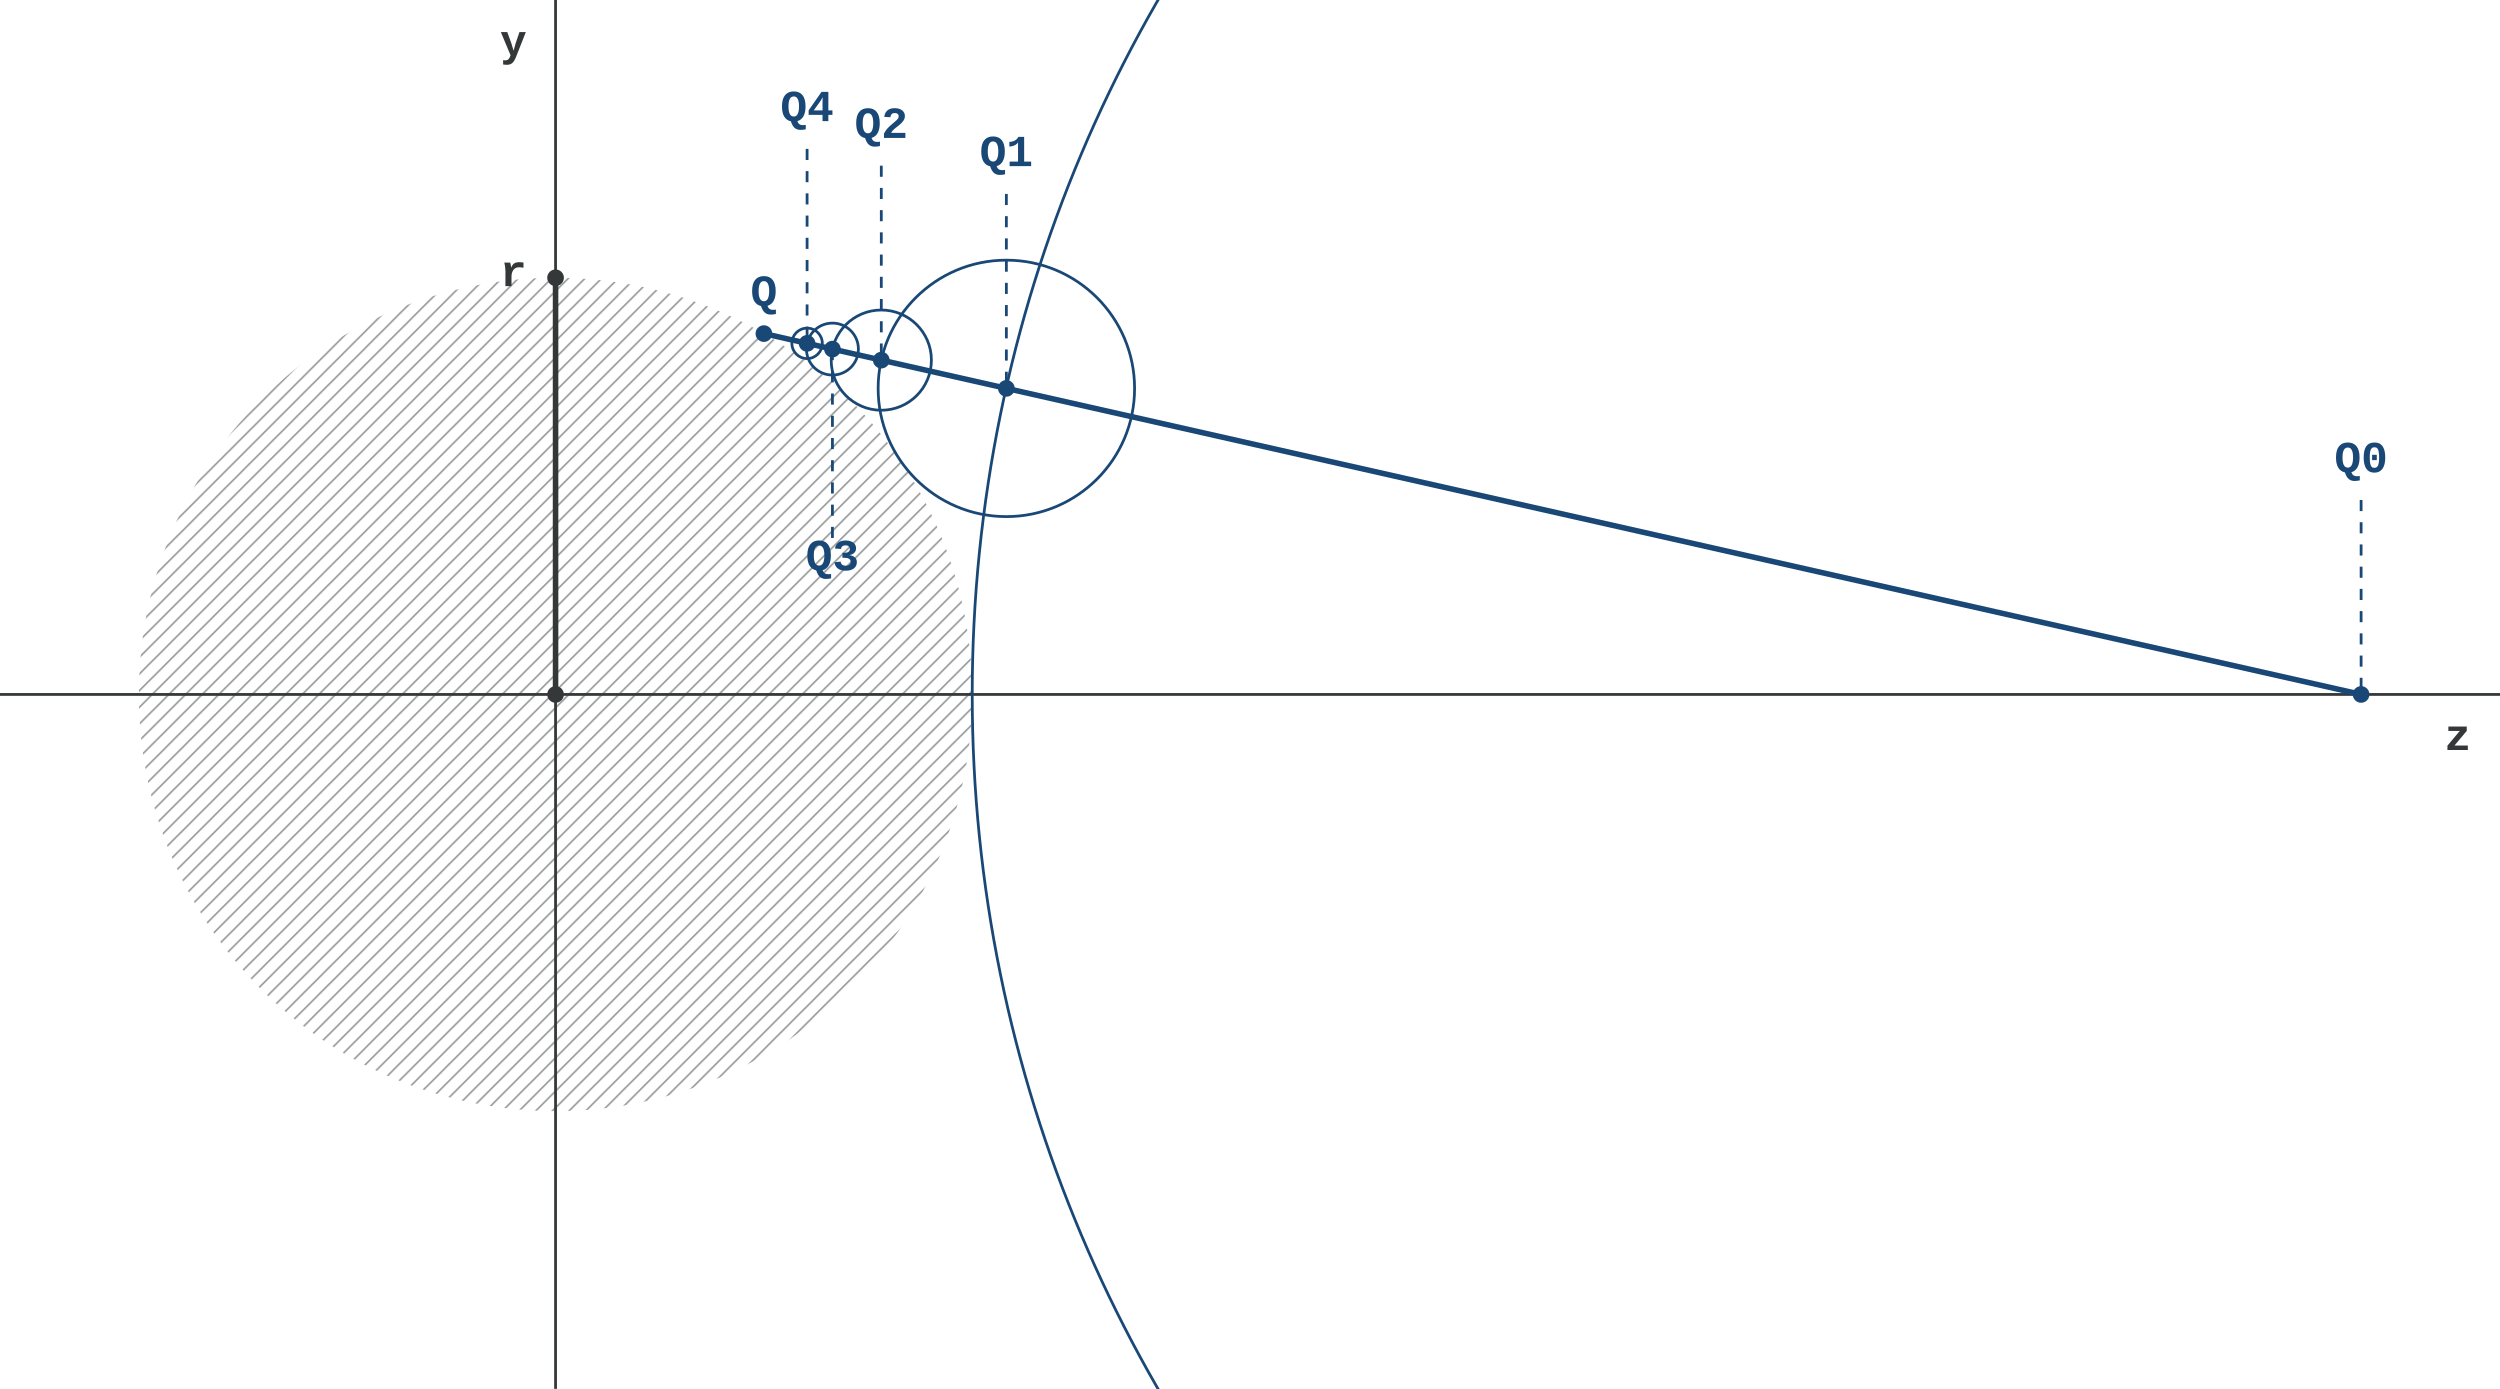
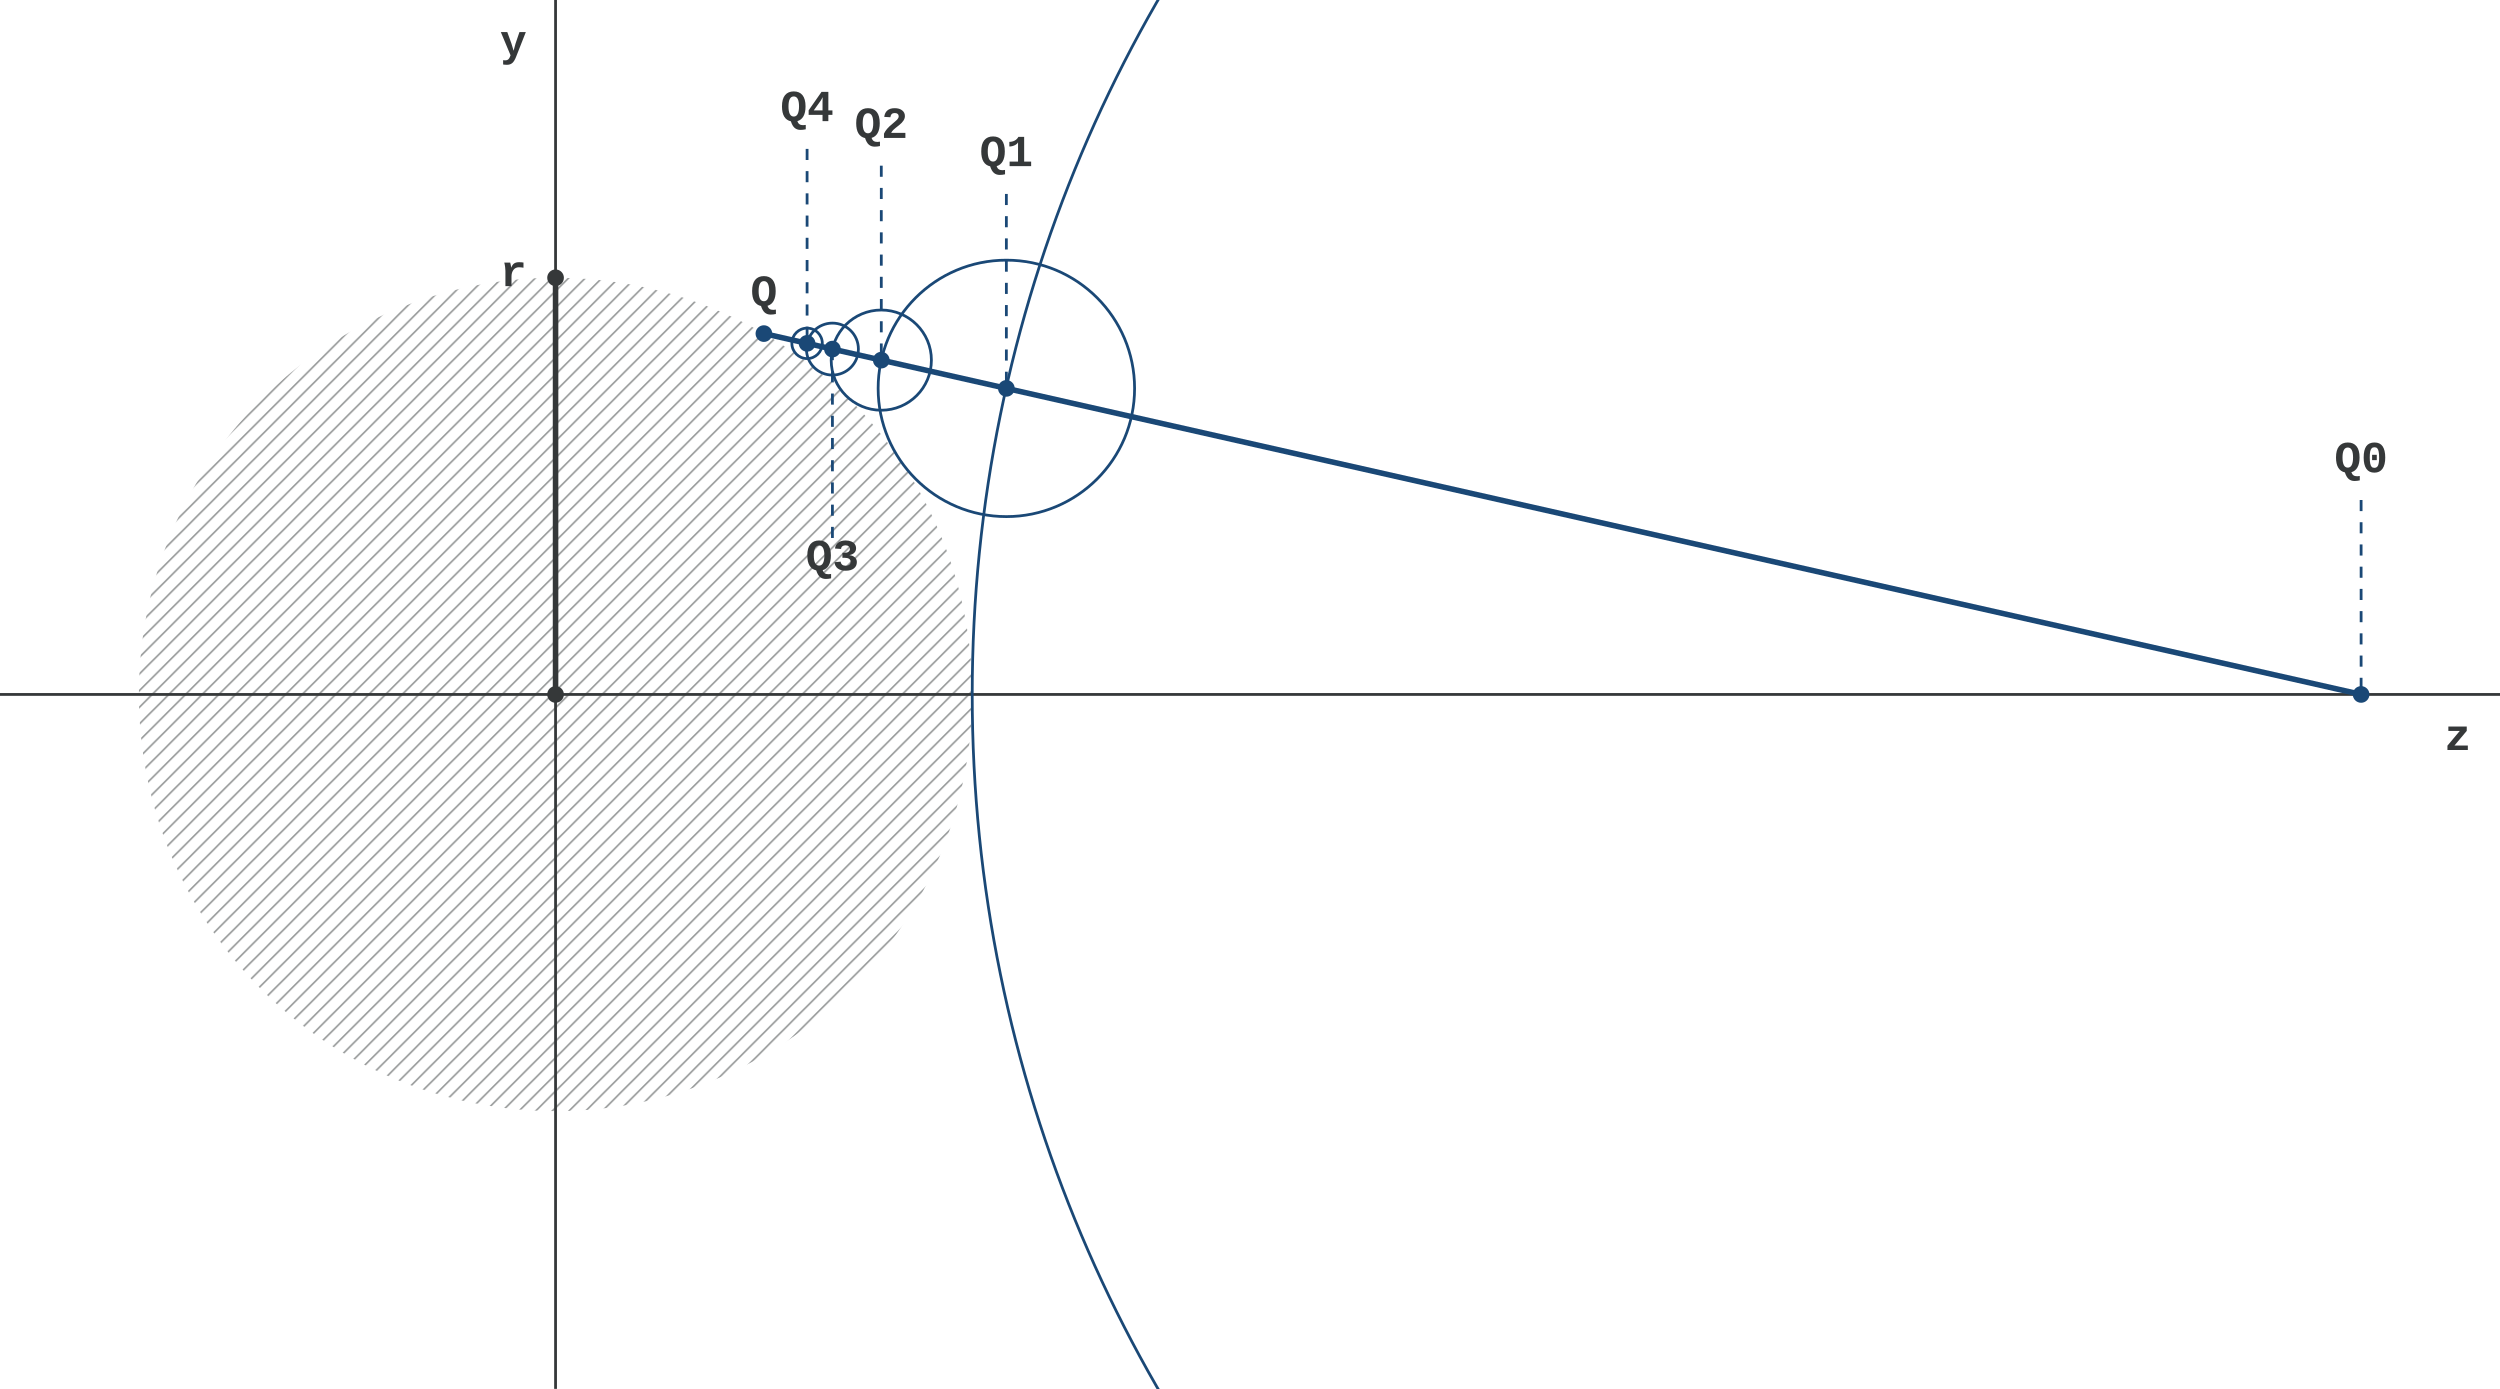
- <svg xmlns="http://www.w3.org/2000/svg" version="1.1" width="900" height="500" viewBox="0 0 900 500">
-   <style>
- 		text {
- 			fill: #353839;
- 			font-size: 16px;
- 			font-weight: bold;
- 			font-family: "Courier New", Courier, monospace;
- 		}
- 	</style>
+ <svg xmlns="http://www.w3.org/2000/svg" width="900" height="500" version="1.1" viewBox="0 0 900 500">
+   <style>text{fill:#353839;font-size:16px;font-weight:700;font-family:"Courier New",Courier,monospace}</style>
  <defs>
-     <pattern id="lines" viewBox="0,0,10,10" width="2%" height="2%">
-       <line x1="0" x2="8" y1="8" y2="0" stroke="#353839" stroke-opacity=".5" stroke-linecap="square" />
-       <line x1="8" x2="10" y1="10" y2="8" stroke="#353839" stroke-opacity=".5" stroke-linecap="square" />
+     <pattern id="lines" width="2%" height="2%" viewBox="0 0 10 10">
+       <line x1="0" x2="8" y1="8" y2="0" stroke="#353839" stroke-linecap="square" stroke-opacity=".5" />
+       <line x1="8" x2="10" y1="10" y2="8" stroke="#353839" stroke-linecap="square" stroke-opacity=".5" />
    </pattern>
  </defs>
-   <circle r="150" cx="200" cy="250" stroke="none" fill="url(#lines)" />
-   <line x1="200" y1="0" x2="200" y2="500" stroke="#353839" />
-   <line x1="0" y1="250" x2="900" y2="250" stroke="#353839" />
+   <circle cx="200" cy="250" r="150" fill="url(#lines)" stroke="none" />
+   <line x1="200" x2="200" y1="0" y2="500" stroke="#353839" />
+   <line x1="0" x2="900" y1="250" y2="250" stroke="#353839" />
  <text x="900" y="250" dx="-20" dy="20">z</text>
  <text x="200" y="0" dx="-20" dy="20">y</text>
-   <circle cx="200" cy="250" r="3" stroke="none" fill="#353839" />
-   <circle cx="200" cy="100" r="3" stroke="none" fill="#353839" />
-   <line x1="200" y1="250" x2="200" y2="100" stroke="#353839" stroke-width="2" />
+   <circle cx="200" cy="250" r="3" fill="#353839" stroke="none" />
+   <circle cx="200" cy="100" r="3" fill="#353839" stroke="none" />
+   <line x1="200" x2="200" y1="250" y2="100" stroke="#353839" stroke-width="2" />
  <text x="200" y="100" dx="-20" dy="3">r</text>
-   <line x1="850" y1="250" x2="275" y2="120.096" stroke="#1a4876" stroke-width="2" />
-   <circle r="3" cx="850" cy="250" stroke="none" fill="#1a4876" />
-   <circle r="500" cx="850" cy="250" stroke="#1a4876" fill="none" stroke-width="1" />
-   <line x2="850" y2="250" x1="850" y1="180" stroke-width="1" stroke="#1a4876" stroke-dasharray="4,4" />
-   <text x="850" y="180" dy="-10" style="text-anchor: middle; fill: #1a4876;">Q0</text>
-   <circle r="3" cx="362.291" cy="139.817" stroke="none" fill="#1a4876" />
-   <circle r="46.16" cx="362.291" cy="139.817" stroke="#1a4876" fill="none" stroke-width="1" />
-   <line x2="362.291" y2="139.817" x1="362.291" y1="69.817" stroke-width="1" stroke="#1a4876" stroke-dasharray="4,4" />
-   <text x="362.291" y="69.817" dy="-10" style="text-anchor: middle; fill: #1a4876;">Q1</text>
-   <circle r="3" cx="317.266" cy="129.645" stroke="none" fill="#1a4876" />
-   <circle r="18.038" cx="317.266" cy="129.645" stroke="#1a4876" fill="none" stroke-width="1" />
-   <line x2="317.266" y2="129.645" x1="317.266" y1="59.645" stroke-width="1" stroke="#1a4876" stroke-dasharray="4,4" />
-   <text x="317.266" y="59.645" dy="-10" style="text-anchor: middle; fill: #1a4876;">Q2</text>
-   <circle r="3" cx="299.672" cy="125.67" stroke="none" fill="#1a4876" />
-   <circle r="9.35" cx="299.672" cy="125.67" stroke="#1a4876" fill="none" stroke-width="1" />
-   <line x1="299.672" y1="125.67" x2="299.672" y2="195.27" stroke-width="1" stroke="#1a4876" stroke-dasharray="4,4" />
-   <text x="299.672" y="195.27" dy="10" style="text-anchor: middle; fill: #1a4876;">Q3</text>
-   <circle r="3" cx="290.552" cy="123.609" stroke="none" fill="#1a4876" />
-   <circle r="5.48" cx="290.552" cy="123.609" stroke="#1a4876" fill="none" stroke-width="1" />
-   <line x2="290.552" y2="123.609" x1="290.552" y1="53.6" stroke-width="1" stroke="#1a4876" stroke-dasharray="4,4" />
-   <text x="290.552" y="53.609" dy="-10" style="text-anchor: middle; fill: #1a4876;">Q4</text>
-   <circle r="3" cx="275" cy="120.096" stroke="none" fill="#1a4876" />
-   <text x="275" y="120.096" dy="-10" style="text-anchor: middle; fill: #1a4876;">Q</text>
+   <line x1="850" x2="275" y1="250" y2="120.096" stroke="#1a4876" stroke-width="2" />
+   <circle cx="850" cy="250" r="3" fill="#1a4876" stroke="none" />
+   <circle cx="850" cy="250" r="500" fill="none" stroke="#1a4876" stroke-width="1" />
+   <line x1="850" x2="850" y1="180" y2="250" stroke="#1a4876" stroke-dasharray="4 4" stroke-width="1" />
+   <text x="850" y="180" fill="#1a4876" dy="-10" text-anchor="middle">Q0</text>
+   <circle cx="362.291" cy="139.817" r="3" fill="#1a4876" stroke="none" />
+   <circle cx="362.291" cy="139.817" r="46.16" fill="none" stroke="#1a4876" stroke-width="1" />
+   <line x1="362.291" x2="362.291" y1="69.817" y2="139.817" stroke="#1a4876" stroke-dasharray="4 4" stroke-width="1" />
+   <text x="362.291" y="69.817" fill="#1a4876" dy="-10" text-anchor="middle">Q1</text>
+   <circle cx="317.266" cy="129.645" r="3" fill="#1a4876" stroke="none" />
+   <circle cx="317.266" cy="129.645" r="18.038" fill="none" stroke="#1a4876" stroke-width="1" />
+   <line x1="317.266" x2="317.266" y1="59.645" y2="129.645" stroke="#1a4876" stroke-dasharray="4 4" stroke-width="1" />
+   <text x="317.266" y="59.645" fill="#1a4876" dy="-10" text-anchor="middle">Q2</text>
+   <circle cx="299.672" cy="125.67" r="3" fill="#1a4876" stroke="none" />
+   <circle cx="299.672" cy="125.67" r="9.35" fill="none" stroke="#1a4876" stroke-width="1" />
+   <line x1="299.672" x2="299.672" y1="125.67" y2="195.27" stroke="#1a4876" stroke-dasharray="4 4" stroke-width="1" />
+   <text x="299.672" y="195.27" fill="#1a4876" dy="10" text-anchor="middle">Q3</text>
+   <circle cx="290.552" cy="123.609" r="3" fill="#1a4876" stroke="none" />
+   <circle cx="290.552" cy="123.609" r="5.48" fill="none" stroke="#1a4876" stroke-width="1" />
+   <line x1="290.552" x2="290.552" y1="53.6" y2="123.609" stroke="#1a4876" stroke-dasharray="4 4" stroke-width="1" />
+   <text x="290.552" y="53.609" fill="#1a4876" dy="-10" text-anchor="middle">Q4</text>
+   <circle cx="275" cy="120.096" r="3" fill="#1a4876" stroke="none" />
+   <text x="275" y="120.096" fill="#1a4876" dy="-10" text-anchor="middle">Q</text>
</svg>
